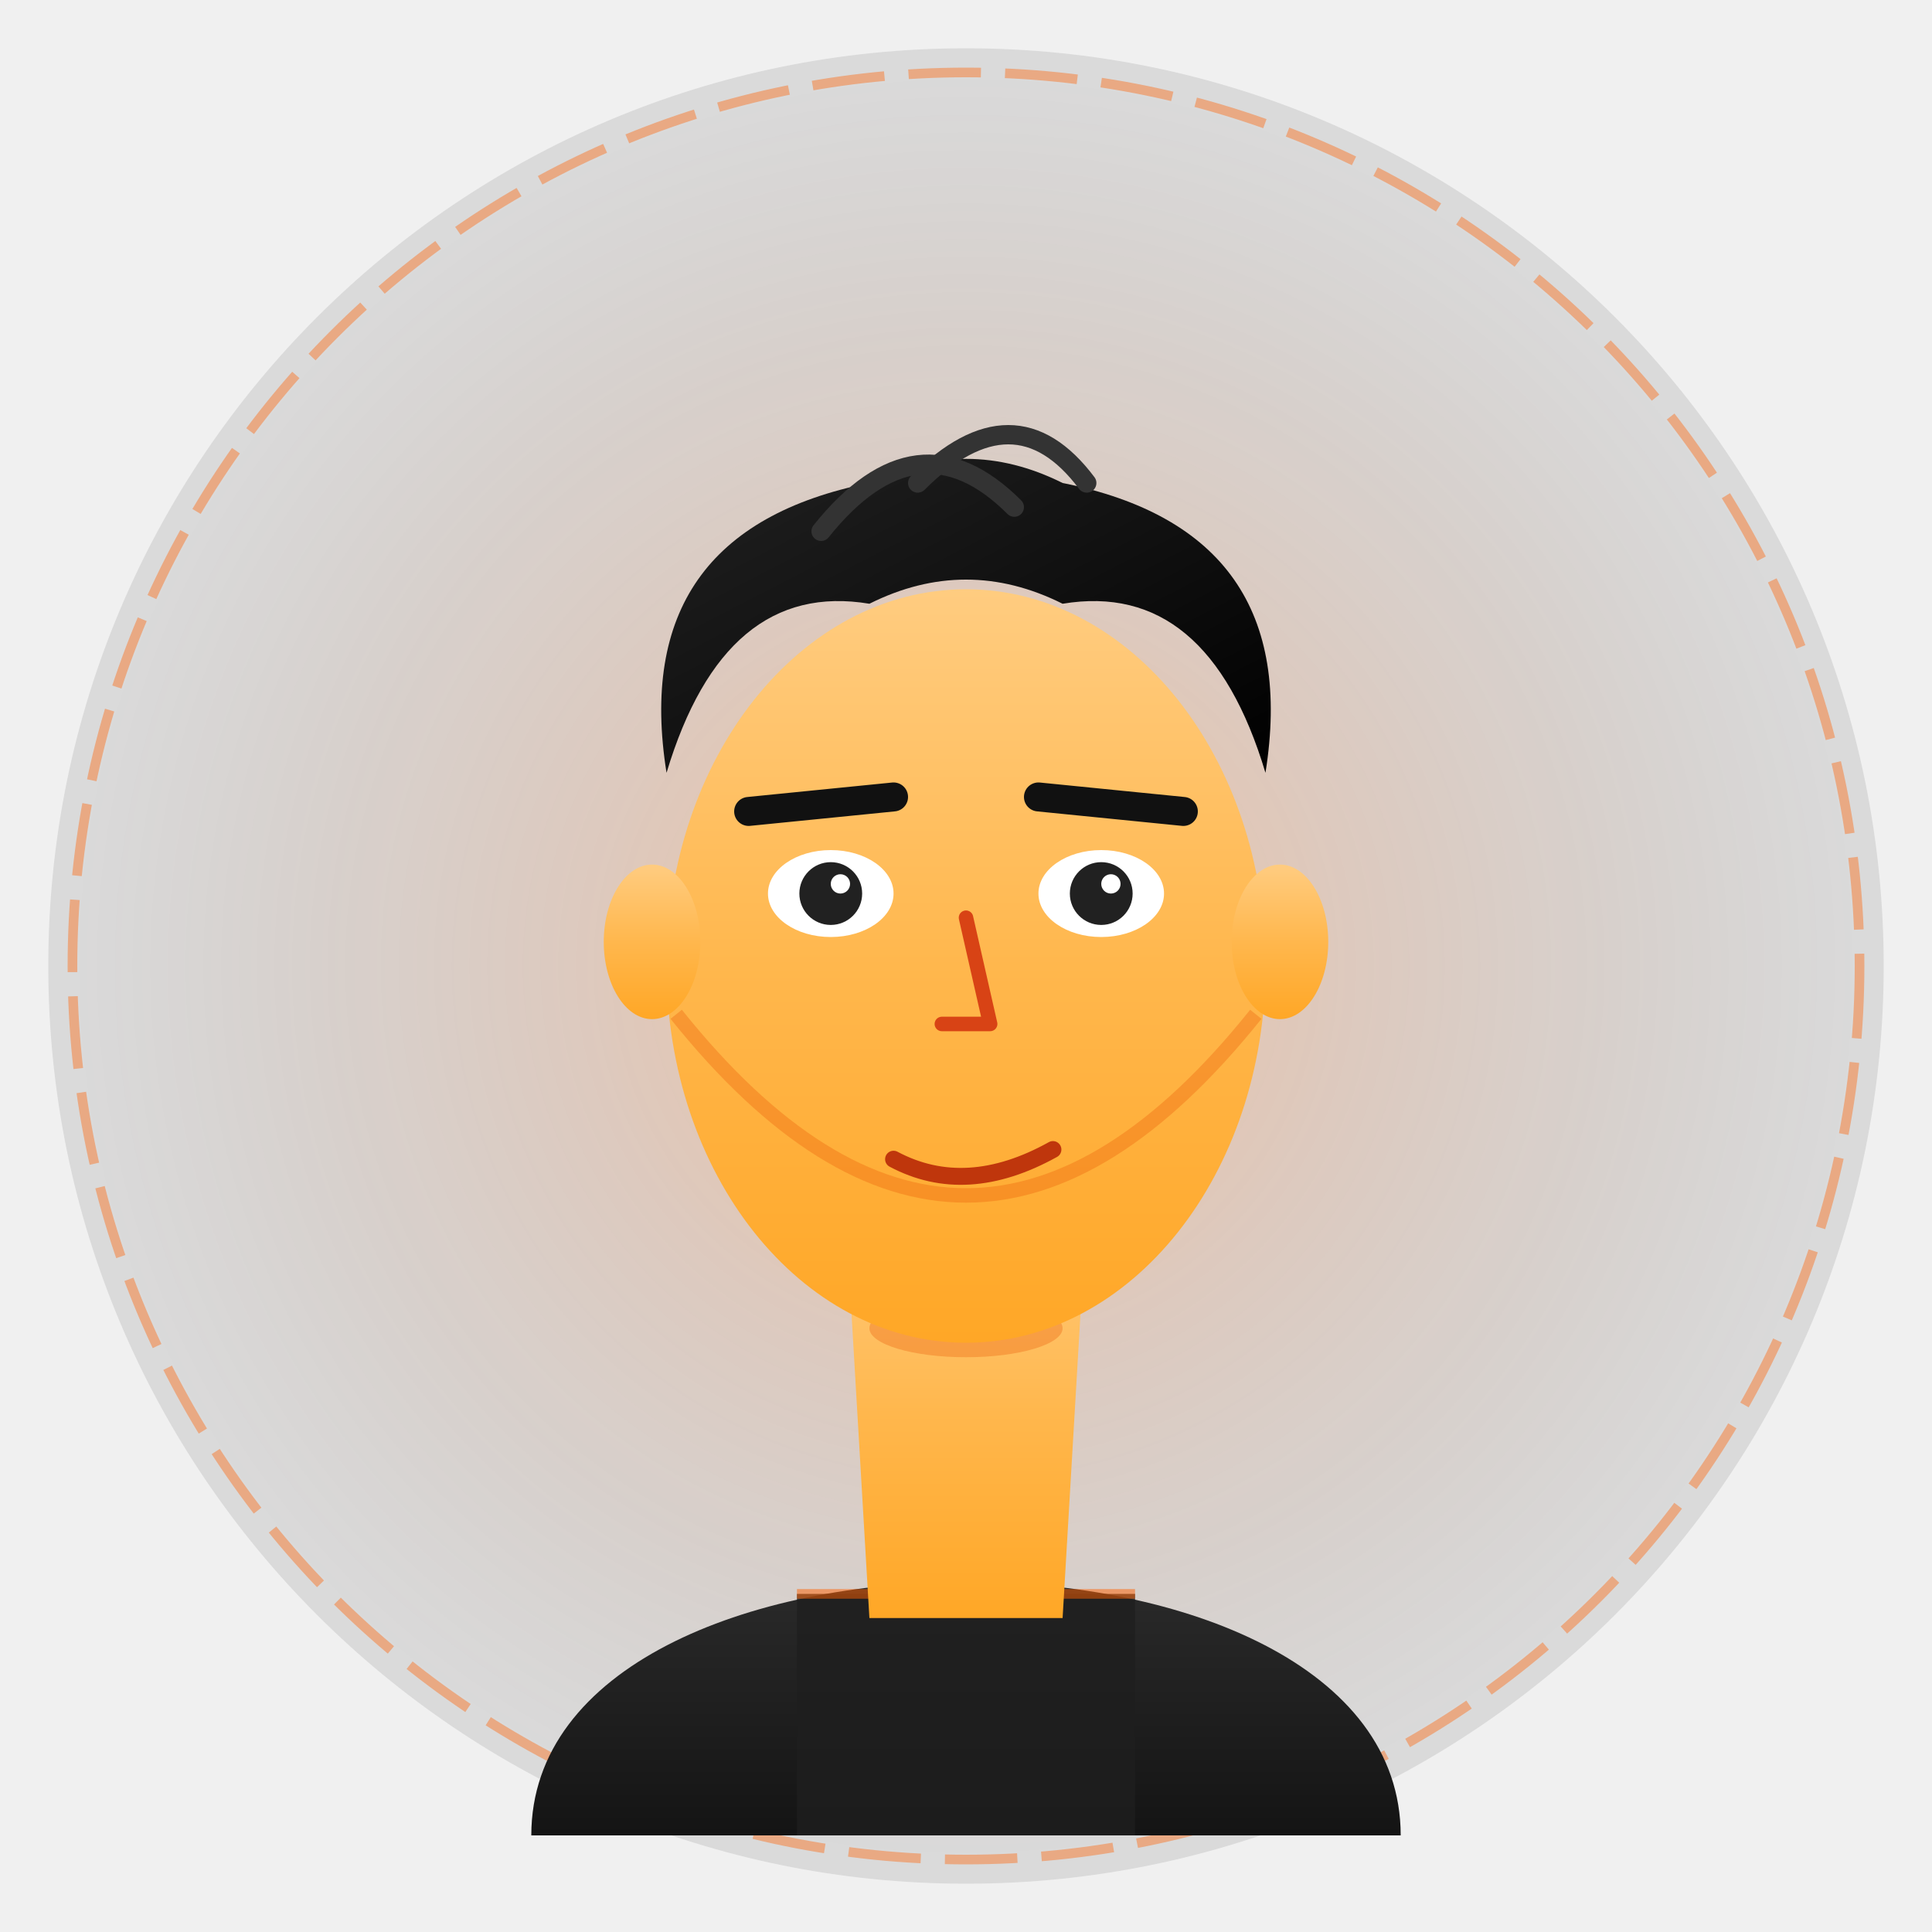
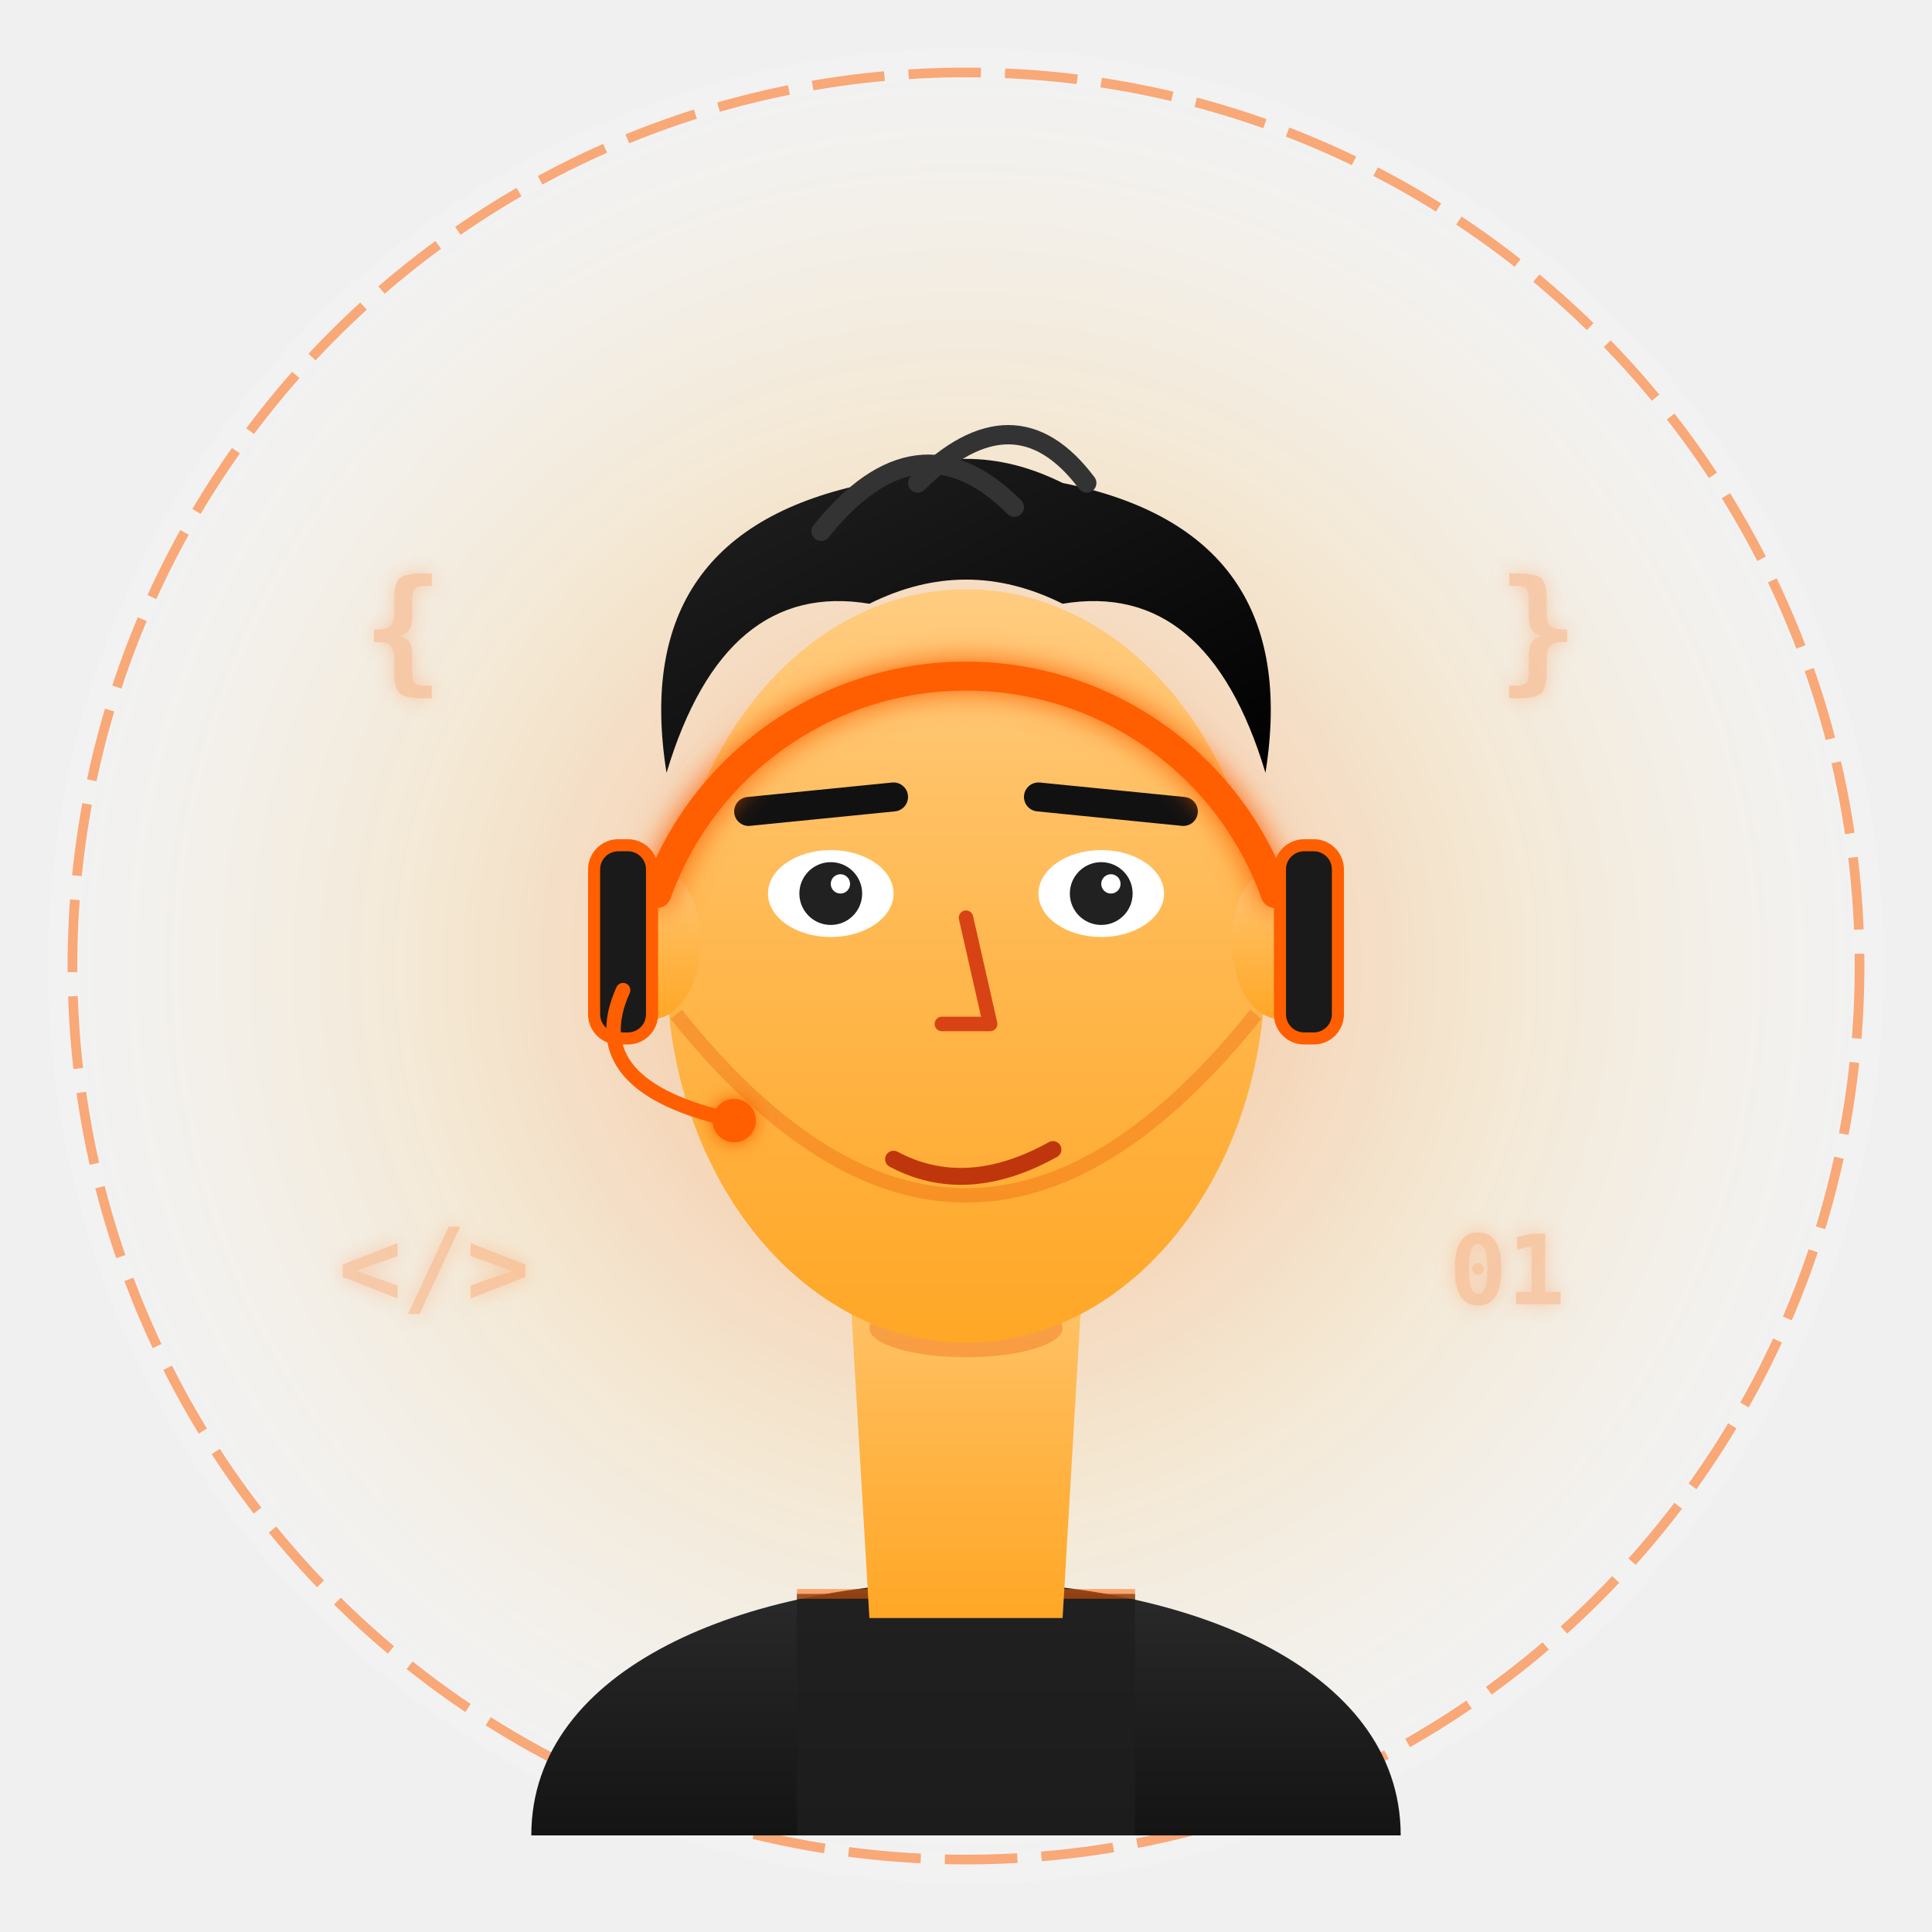
<svg xmlns="http://www.w3.org/2000/svg" viewBox="0 0 400 400" width="100%" height="100%">
  <defs>
    <radialGradient id="bg-omar" cx="50%" cy="50%" r="50%">
-       <stop offset="0%" stop-color="#FF5F00" stop-opacity="0.3" />
-       <stop offset="100%" stop-color="#111111" stop-opacity="0.1" />
+       <stop offset="0%" stop-color="#FF5F00" stop-opacity="0.45" />
+       <stop offset="60%" stop-color="#FFD180" stop-opacity="0.25" />
+       <stop offset="100%" stop-color="#FFFFFF" stop-opacity="0.15" />
    </radialGradient>
    <linearGradient id="shirt-omar" x1="0%" y1="0%" x2="0%" y2="100%">
      <stop offset="0%" stop-color="#2A2A2A" />
      <stop offset="100%" stop-color="#141414" />
    </linearGradient>
    <linearGradient id="skin-omar" x1="0%" y1="0%" x2="0%" y2="100%">
      <stop offset="0%" stop-color="#FFCC80" />
      <stop offset="50%" stop-color="#FFB74D" />
      <stop offset="100%" stop-color="#FFA726" />
    </linearGradient>
    <linearGradient id="hair-omar" x1="0%" y1="0%" x2="100%" y2="100%">
      <stop offset="0%" stop-color="#212121" />
      <stop offset="50%" stop-color="#111111" />
      <stop offset="100%" stop-color="#000000" />
    </linearGradient>
  </defs>
  <circle cx="200" cy="200" r="190" fill="url(#bg-omar)" />
-   <circle cx="200" cy="200" r="185" fill="none" stroke="#FF5F00" stroke-width="2" stroke-opacity="0.4" stroke-dasharray="15 5" />
+   <circle cx="200" cy="200" r="185" fill="none" stroke="#FF5F00" stroke-width="2" stroke-opacity="0.5" stroke-dasharray="15 5" />
+   <g font-family="monospace" font-size="28" font-weight="900" fill="#FF5F00" opacity="0.25">
+     <text x="75" y="140" filter="drop-shadow(0 0 2px #FF5F00)">{</text>
+     <text x="310" y="140" filter="drop-shadow(0 0 2px #FF5F00)">}</text>
+     <text x="70" y="270" font-size="22" filter="drop-shadow(0 0 2px #FF5F00)">&lt;/&gt;</text>
+     <text x="300" y="270" font-size="20" filter="drop-shadow(0 0 2px #FF5F00)">01</text>
+   </g>
  <path d="M110 380 C110 310, 290 310, 290 380 Z" fill="url(#shirt-omar)" />
  <path d="M165 380 L165 330 L235 330 L235 380 Z" fill="#1E1E1E" opacity="0.8" />
  <line x1="165" y1="330" x2="235" y2="330" stroke="#FF5F00" stroke-width="2" opacity="0.5" />
  <path d="M175 250 L225 250 L220 335 L180 335 Z" fill="url(#skin-omar)" />
  <ellipse cx="200" cy="275" rx="20" ry="6" fill="#E65100" opacity="0.3" />
  <ellipse cx="200" cy="200" rx="62" ry="78" fill="url(#skin-omar)" />
  <path d="M140 210 Q200 285 260 210" fill="none" stroke="#E65100" stroke-width="3" opacity="0.3" />
  <ellipse cx="135" cy="195" rx="10" ry="16" fill="url(#skin-omar)" />
  <ellipse cx="265" cy="195" rx="10" ry="16" fill="url(#skin-omar)" />
  <ellipse cx="172" cy="185" rx="13" ry="9" fill="#FFFFFF" />
  <ellipse cx="228" cy="185" rx="13" ry="9" fill="#FFFFFF" />
  <circle cx="172" cy="185" r="6.5" fill="#212121" />
  <circle cx="228" cy="185" r="6.5" fill="#212121" />
  <circle cx="174" cy="183" r="2" fill="#FFFFFF" />
  <circle cx="230" cy="183" r="2" fill="#FFFFFF" />
  <path d="M155 168 L185 165" stroke="#111111" stroke-width="6" stroke-linecap="round" />
  <path d="M215 165 L245 168" stroke="#111111" stroke-width="6" stroke-linecap="round" />
  <path d="M200 190 L205 212 L195 212" fill="none" stroke="#D84315" stroke-width="3" stroke-linecap="round" stroke-linejoin="round" />
  <path d="M185 240 Q200 248 218 238" fill="none" stroke="#BF360C" stroke-width="3.5" stroke-linecap="round" />
  <path d="M138 160 Q130 110 180 100 Q200 90 220 100 Q270 110 262 160 Q250 120 220 125 Q200 115 180 125 Q150 120 138 160 Z" fill="url(#hair-omar)" />
  <path d="M170 110 Q190 85 210 105" fill="none" stroke="#333333" stroke-width="4" stroke-linecap="round" />
  <path d="M190 100 Q210 80 225 100" fill="none" stroke="#333333" stroke-width="4" stroke-linecap="round" />
+   <path d="M136 185 A 68 68 0 0 1 264 185" fill="none" stroke="#FF5F00" stroke-width="6" stroke-linecap="round" filter="drop-shadow(0 0 3px #FF5F00)" />
+   <rect x="123" y="175" width="12" height="40" rx="5" fill="#1A1A1A" stroke="#FF5F00" stroke-width="2.5" />
+   <rect x="265" y="175" width="12" height="40" rx="5" fill="#1A1A1A" stroke="#FF5F00" stroke-width="2.5" />
+   <path d="M129 205 Q120 225 152 232" fill="none" stroke="#FF5F00" stroke-width="3" stroke-linecap="round" />
+   <circle cx="152" cy="232" r="4.5" fill="#FF5F00" filter="drop-shadow(0 0 2px #FF5F00)" />
</svg>
